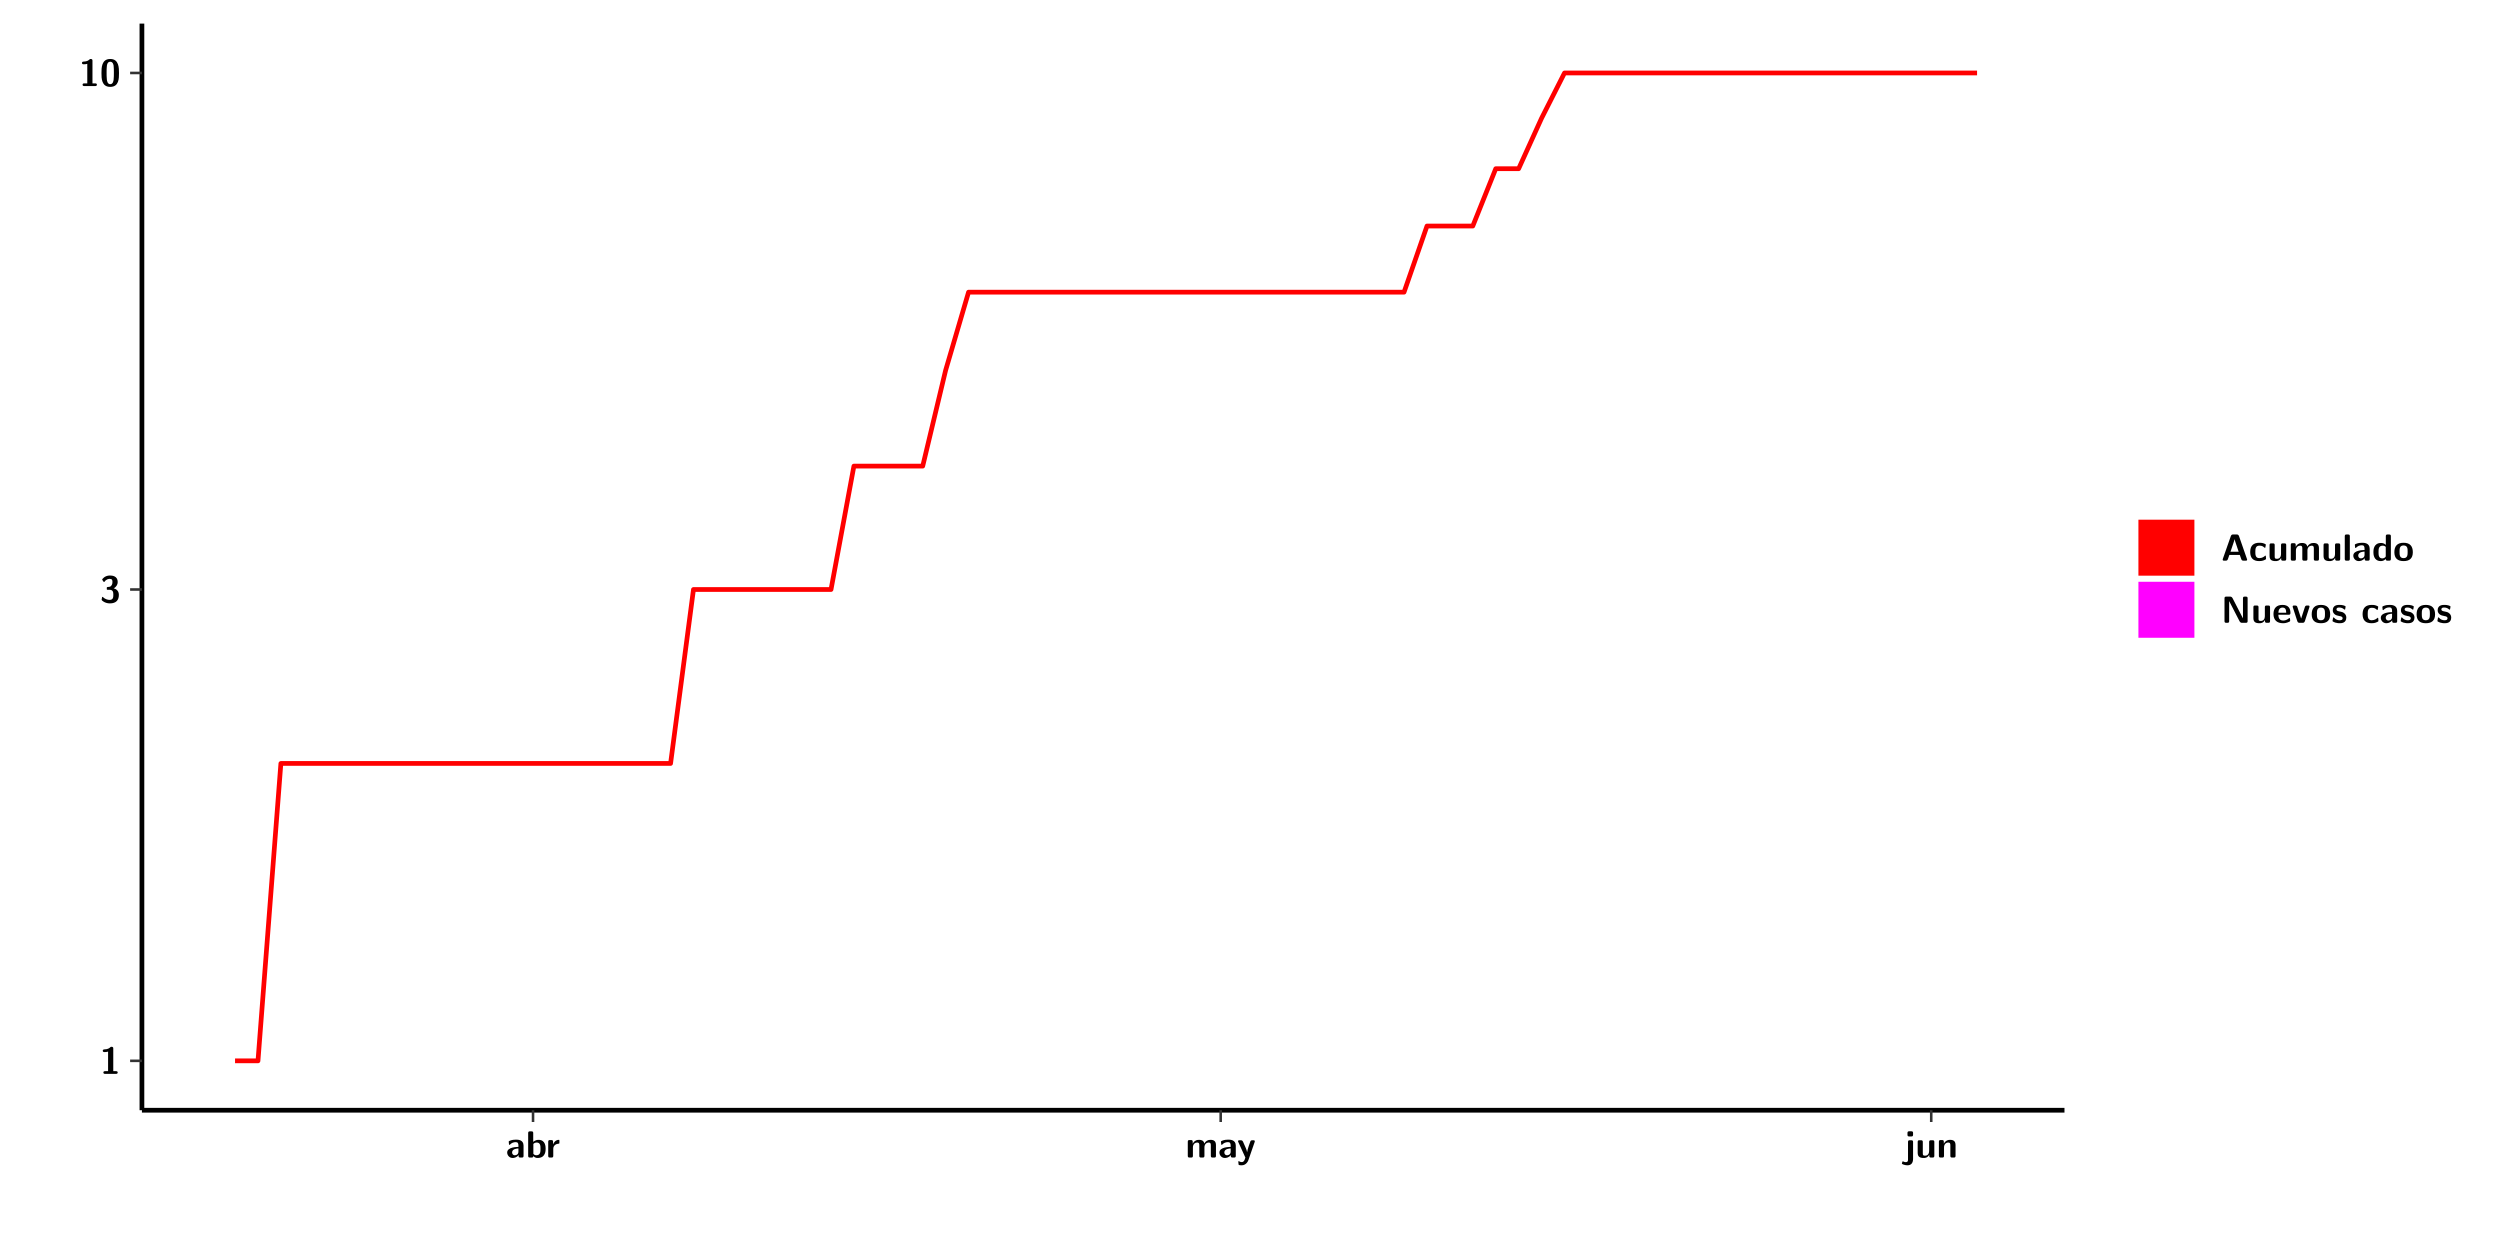
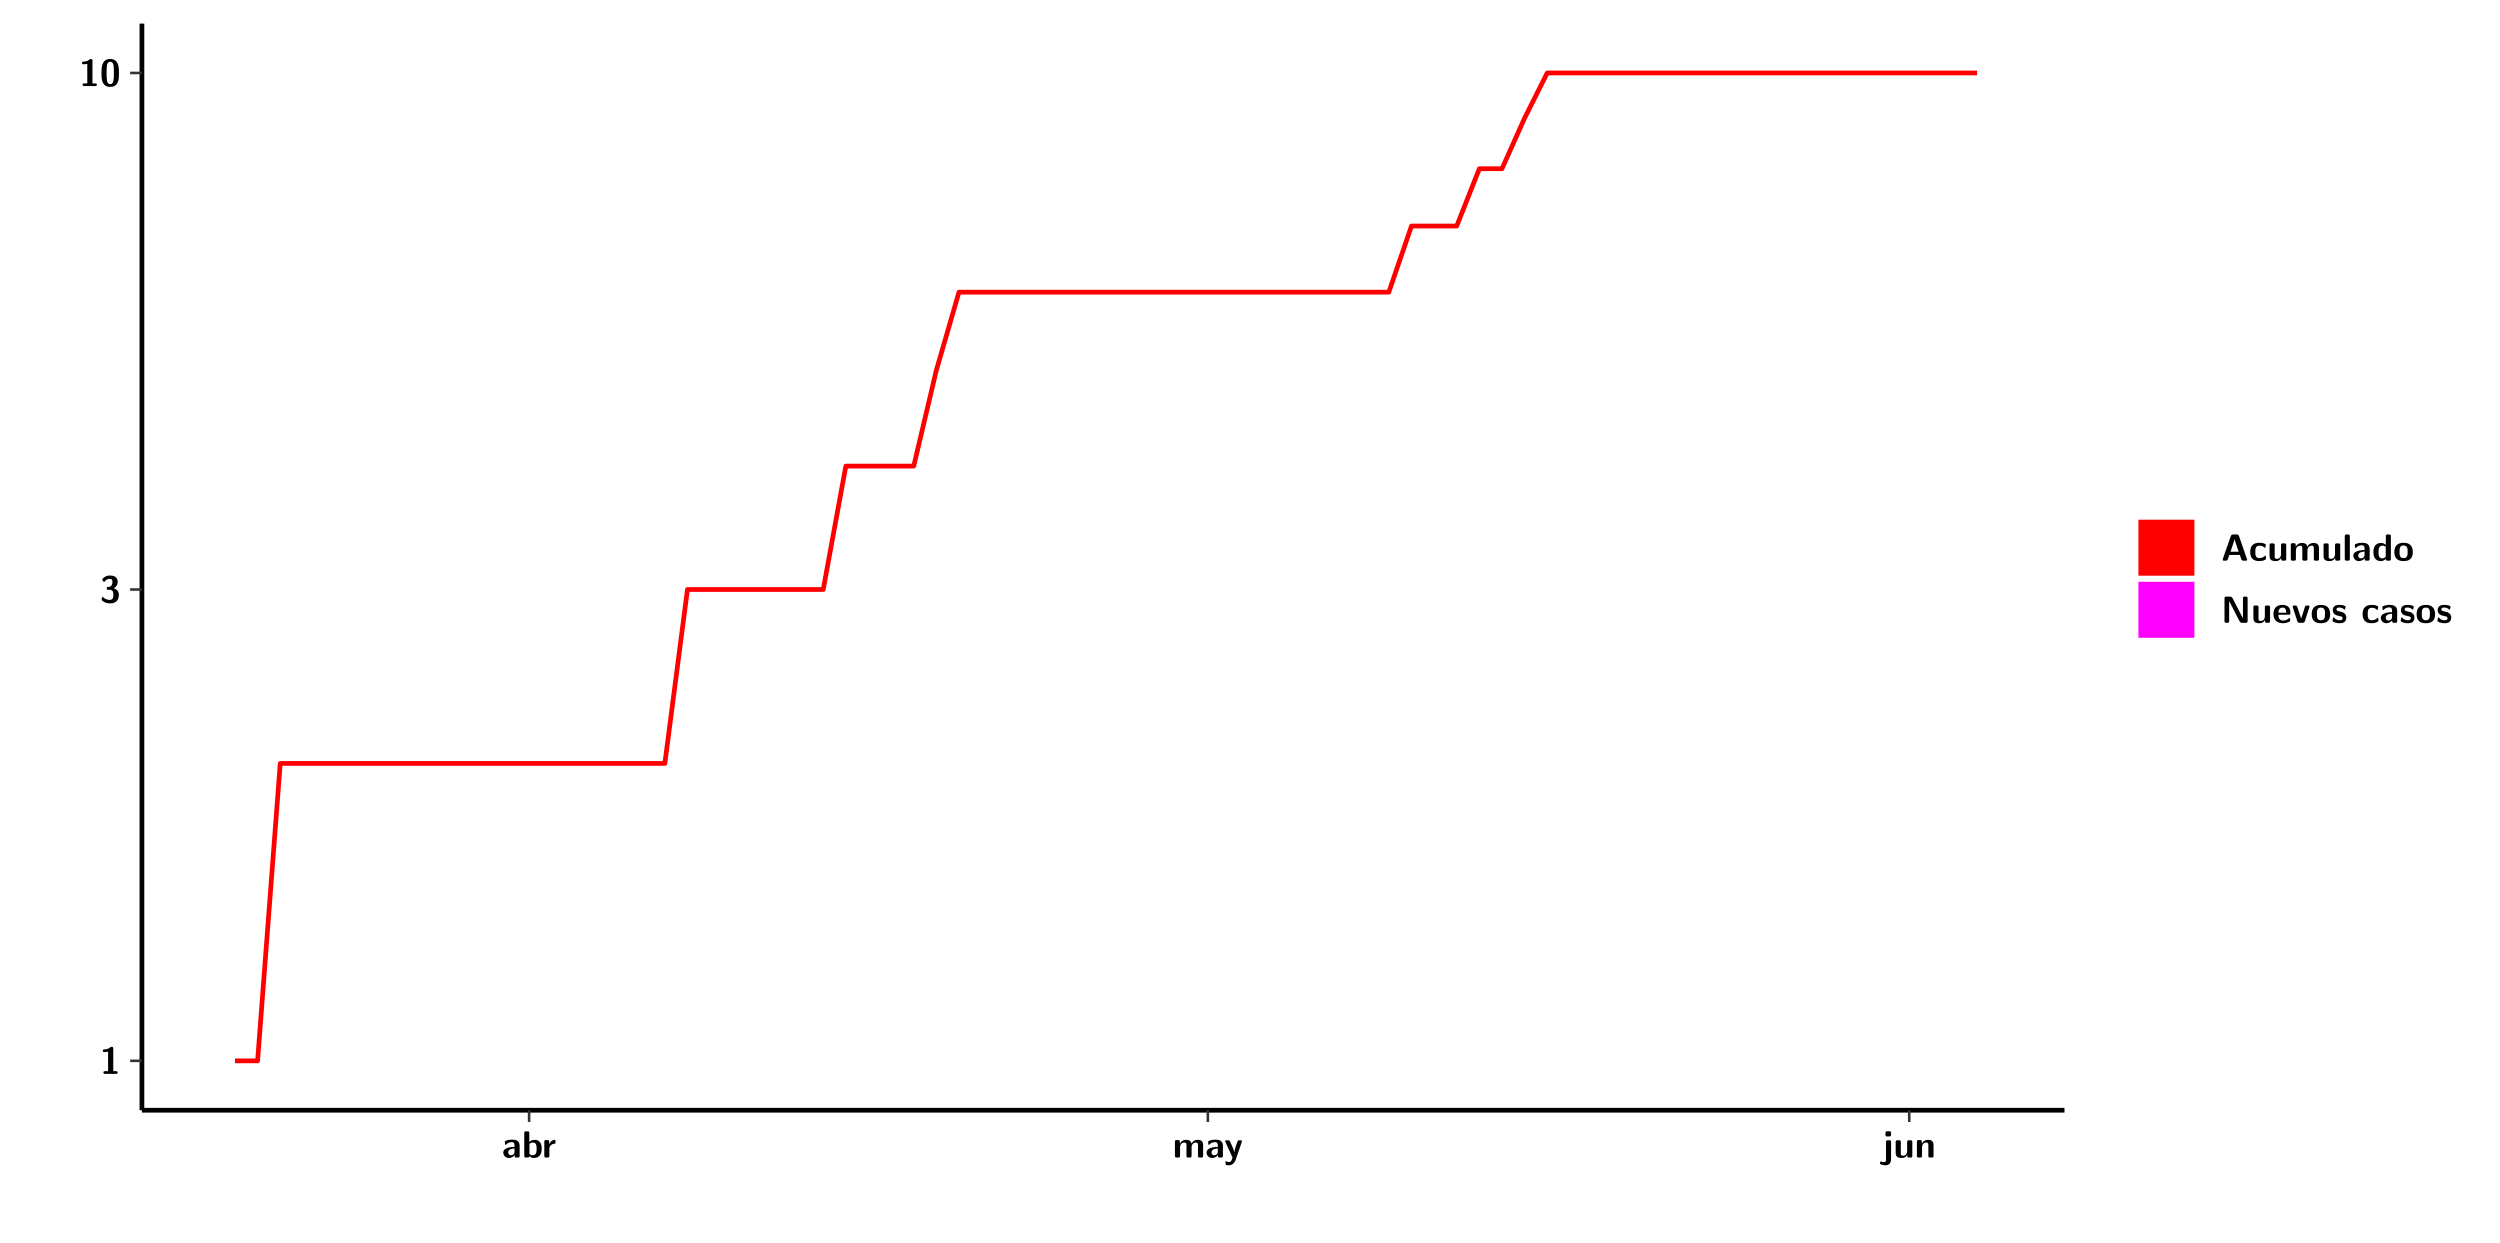
<svg xmlns="http://www.w3.org/2000/svg" xmlns:xlink="http://www.w3.org/1999/xlink" width="579.653pt" height="288pt" viewBox="0 0 579.653 288" version="1.1">
  <defs>
    <g>
      <symbol overflow="visible" id="glyph0-0">
        <path style="stroke:none;" d="" />
      </symbol>
      <symbol overflow="visible" id="glyph0-1">
        <path style="stroke:none;" d="M 3.109 -5.859 C 3.109 -6.016 3.109 -6.281 2.719 -6.281 C 2.547 -6.281 2.516 -6.266 2.406 -6.156 C 2.25 -6.016 1.922 -5.688 1.047 -5.672 C 0.891 -5.672 0.672 -5.609 0.672 -5.359 C 0.672 -5.047 0.969 -5.047 1.094 -5.047 C 1.344 -5.047 1.656 -5.078 1.906 -5.156 L 1.906 -0.625 L 1.234 -0.625 C 1.109 -0.625 0.812 -0.625 0.812 -0.312 C 0.812 0 1.109 0 1.234 0 L 3.719 0 C 3.828 0 4.141 0 4.141 -0.312 C 4.141 -0.625 3.828 -0.625 3.719 -0.625 L 3.109 -0.625 Z M 3.109 -5.859 " />
      </symbol>
      <symbol overflow="visible" id="glyph0-2">
        <path style="stroke:none;" d="M 0.844 -4.859 C 0.906 -4.766 0.953 -4.766 0.969 -4.766 C 1.031 -4.766 1.047 -4.797 1.094 -4.859 C 1.547 -5.5 2.172 -5.5 2.281 -5.5 C 2.844 -5.5 2.922 -5.203 2.922 -4.781 C 2.922 -4.656 2.922 -4.234 2.641 -3.906 C 2.438 -3.656 2.219 -3.641 1.953 -3.625 C 1.859 -3.609 1.688 -3.609 1.672 -3.578 C 1.609 -3.562 1.609 -3.5 1.609 -3.359 L 1.609 -3.203 C 1.609 -2.984 1.609 -2.969 1.844 -2.969 L 2.219 -2.969 C 3.031 -2.969 3.125 -2.469 3.125 -1.797 C 3.125 -1.203 3.062 -0.625 2.266 -0.625 C 1.984 -0.625 1.328 -0.688 0.75 -1.25 C 0.672 -1.328 0.656 -1.328 0.625 -1.328 C 0.531 -1.328 0.516 -1.25 0.516 -1.234 C 0.516 -1.234 0.406 -0.672 0.406 -0.625 C 0.406 -0.516 1.156 0.188 2.312 0.188 C 3.812 0.188 4.406 -0.609 4.406 -1.781 C 4.406 -2.562 3.984 -3.109 3.203 -3.297 C 3.906 -3.688 4.141 -4.266 4.141 -4.766 C 4.141 -6.156 2.891 -6.281 2.328 -6.281 C 1.125 -6.281 0.531 -5.422 0.531 -5.344 C 0.531 -5.297 0.594 -5.219 0.594 -5.219 Z M 0.844 -4.859 " />
      </symbol>
      <symbol overflow="visible" id="glyph0-3">
        <path style="stroke:none;" d="M 4.438 -3 C 4.438 -4.203 4.438 -6.281 2.406 -6.281 C 0.375 -6.281 0.375 -4.219 0.375 -3 C 0.375 -1.812 0.375 0.188 2.406 0.188 C 4.438 0.188 4.438 -1.781 4.438 -3 Z M 2.406 -0.438 C 1.75 -0.438 1.656 -1.25 1.625 -1.484 C 1.562 -1.953 1.562 -2.766 1.562 -3.125 C 1.562 -3.641 1.562 -4.203 1.625 -4.641 C 1.641 -4.875 1.734 -5.641 2.406 -5.641 C 3.047 -5.641 3.156 -4.906 3.188 -4.734 C 3.25 -4.281 3.25 -3.594 3.25 -3.125 C 3.25 -2.625 3.25 -1.953 3.188 -1.469 C 3.156 -1.234 3.062 -0.438 2.406 -0.438 Z M 2.406 -0.438 " />
      </symbol>
      <symbol overflow="visible" id="glyph0-4">
        <path style="stroke:none;" d="M 4.062 -2.766 C 4.062 -4.156 2.734 -4.156 2.297 -4.156 C 1.891 -4.156 1.453 -4.125 0.859 -3.891 C 0.672 -3.797 0.625 -3.781 0.625 -3.688 C 0.625 -3.625 0.688 -3.109 0.688 -3.047 C 0.703 -2.984 0.75 -2.938 0.812 -2.938 C 0.844 -2.938 0.875 -2.969 0.906 -3 C 1.281 -3.391 1.719 -3.578 2.266 -3.578 C 2.734 -3.578 2.875 -3.297 2.875 -2.781 L 2.875 -2.469 C 2.562 -2.469 0.266 -2.453 0.266 -1.172 C 0.266 -0.547 0.766 0.094 1.531 0.094 C 1.828 0.094 2.484 0.016 2.906 -0.594 L 2.906 -0.422 C 2.906 -0.141 2.969 0 3.328 0 L 3.641 0 C 3.984 0 4.062 -0.109 4.062 -0.422 Z M 2.875 -1.344 C 2.875 -0.531 2.047 -0.531 2.016 -0.531 C 1.641 -0.531 1.406 -0.844 1.406 -1.188 C 1.406 -2.047 2.625 -2.109 2.875 -2.109 Z M 2.875 -1.344 " />
      </symbol>
      <symbol overflow="visible" id="glyph0-5">
        <path style="stroke:none;" d="M 1.703 -5.656 C 1.703 -5.938 1.641 -6.078 1.281 -6.078 L 0.953 -6.078 C 0.641 -6.078 0.531 -5.984 0.531 -5.656 L 0.531 -0.422 C 0.531 -0.109 0.625 0 0.953 0 L 1.312 0 C 1.453 0 1.719 0 1.734 -0.344 C 2.125 0.094 2.578 0.094 2.719 0.094 C 4.578 0.094 4.578 -1.594 4.578 -2.031 C 4.578 -2.453 4.578 -4.109 2.938 -4.109 C 2.219 -4.109 1.781 -3.703 1.703 -3.625 Z M 1.734 -3.172 C 1.844 -3.281 2.109 -3.484 2.5 -3.484 C 3.391 -3.484 3.391 -2.672 3.391 -2.016 C 3.391 -1.375 3.391 -0.531 2.406 -0.531 C 2.047 -0.531 1.828 -0.75 1.734 -0.875 Z M 1.734 -3.172 " />
      </symbol>
      <symbol overflow="visible" id="glyph0-6">
        <path style="stroke:none;" d="M 1.703 -2.016 C 1.703 -2.844 2.391 -3.188 2.938 -3.219 C 3.109 -3.234 3.125 -3.234 3.125 -3.469 L 3.125 -3.875 C 3.125 -4.047 3.125 -4.109 2.969 -4.109 C 2.719 -4.109 2.078 -4.031 1.672 -3.078 L 1.656 -3.078 L 1.656 -3.641 C 1.656 -3.922 1.594 -4.062 1.234 -4.062 L 0.953 -4.062 C 0.641 -4.062 0.531 -3.969 0.531 -3.641 L 0.531 -0.422 C 0.531 -0.109 0.625 0 0.953 0 L 1.281 0 C 1.609 0 1.703 -0.109 1.703 -0.422 Z M 1.703 -2.016 " />
      </symbol>
      <symbol overflow="visible" id="glyph0-7">
        <path style="stroke:none;" d="M 7.062 -2.844 C 7.062 -3.75 6.672 -4.109 5.781 -4.109 C 5.156 -4.109 4.688 -3.828 4.359 -3.25 C 4.219 -4.078 3.484 -4.109 3.109 -4.109 C 2.938 -4.109 2.578 -4.109 2.188 -3.828 C 1.906 -3.625 1.734 -3.344 1.672 -3.203 L 1.672 -3.641 C 1.672 -3.922 1.609 -4.062 1.25 -4.062 L 0.953 -4.062 C 0.625 -4.062 0.531 -3.969 0.531 -3.641 L 0.531 -0.422 C 0.531 -0.109 0.625 0 0.953 0 L 1.297 0 C 1.625 0 1.719 -0.109 1.719 -0.422 L 1.719 -2.359 C 1.719 -3.141 2.25 -3.484 2.688 -3.484 C 3.109 -3.484 3.203 -3.297 3.203 -2.828 L 3.203 -0.422 C 3.203 -0.109 3.297 0 3.625 0 L 3.969 0 C 4.297 0 4.391 -0.109 4.391 -0.422 L 4.391 -2.359 C 4.391 -3.141 4.922 -3.484 5.359 -3.484 C 5.781 -3.484 5.875 -3.297 5.875 -2.828 L 5.875 -0.422 C 5.875 -0.109 5.969 0 6.297 0 L 6.641 0 C 6.984 0 7.062 -0.109 7.062 -0.422 Z M 7.062 -2.844 " />
      </symbol>
      <symbol overflow="visible" id="glyph0-8">
        <path style="stroke:none;" d="M 4.109 -3.609 C 4.141 -3.719 4.141 -3.734 4.141 -3.781 C 4.141 -4.016 3.906 -4.016 3.797 -4.016 L 3.609 -4.016 C 3.469 -4.016 3.266 -4.016 3.141 -3.812 C 3.109 -3.766 2.406 -1.828 2.359 -1.25 L 2.344 -1.25 C 2.312 -1.672 1.953 -2.484 1.562 -3.328 C 1.328 -3.891 1.266 -4.016 0.828 -4.016 L 0.594 -4.016 C 0.469 -4.016 0.25 -4.016 0.25 -3.781 C 0.25 -3.75 0.281 -3.688 0.297 -3.641 L 1.953 0 C 1.891 0.188 1.859 0.281 1.828 0.375 C 1.734 0.656 1.578 1.047 1.109 1.047 C 0.812 1.047 0.609 0.922 0.516 0.875 C 0.469 0.844 0.453 0.828 0.422 0.828 C 0.391 0.828 0.312 0.859 0.312 0.969 C 0.312 1.031 0.375 1.641 0.391 1.672 C 0.469 1.781 0.953 1.797 1.094 1.797 C 2.172 1.797 2.609 0.766 2.672 0.547 Z M 4.109 -3.609 " />
      </symbol>
      <symbol overflow="visible" id="glyph0-9">
        <path style="stroke:none;" d="M 1.969 -5.672 C 1.969 -5.953 1.906 -6.094 1.547 -6.094 L 1.094 -6.094 C 0.766 -6.094 0.672 -5.984 0.672 -5.672 L 0.672 -5.312 C 0.672 -5.031 0.734 -4.891 1.094 -4.891 L 1.547 -4.891 C 1.875 -4.891 1.969 -5 1.969 -5.312 Z M 0.797 0.484 C 0.797 0.703 0.797 1.062 0.25 1.062 C 0.156 1.062 -0.094 1.031 -0.266 0.922 C -0.359 0.875 -0.375 0.875 -0.406 0.875 C -0.484 0.875 -0.5 0.922 -0.547 1.094 C -0.609 1.281 -0.625 1.359 -0.625 1.391 C -0.625 1.547 0.109 1.797 0.656 1.797 C 1.625 1.797 1.969 1.141 1.969 0.281 L 1.969 -3.594 C 1.969 -3.875 1.906 -4.016 1.547 -4.016 L 1.219 -4.016 C 0.891 -4.016 0.797 -3.906 0.797 -3.594 Z M 0.797 0.484 " />
      </symbol>
      <symbol overflow="visible" id="glyph0-10">
        <path style="stroke:none;" d="M 4.391 -3.594 C 4.391 -3.875 4.328 -4.016 3.969 -4.016 L 3.609 -4.016 C 3.281 -4.016 3.188 -3.906 3.188 -3.594 L 3.188 -1.516 C 3.188 -0.938 2.891 -0.438 2.266 -0.438 C 1.766 -0.438 1.719 -0.562 1.719 -1.031 L 1.719 -3.594 C 1.719 -3.875 1.656 -4.016 1.297 -4.016 L 0.953 -4.016 C 0.625 -4.016 0.531 -3.922 0.531 -3.594 L 0.531 -1.109 C 0.531 -0.172 1.031 0.094 1.953 0.094 C 2.188 0.094 2.812 0.094 3.219 -0.656 L 3.219 -0.422 C 3.219 -0.141 3.281 0 3.641 0 L 3.969 0 C 4.297 0 4.391 -0.109 4.391 -0.422 Z M 4.391 -3.594 " />
      </symbol>
      <symbol overflow="visible" id="glyph0-11">
        <path style="stroke:none;" d="M 4.391 -2.844 C 4.391 -3.75 4 -4.109 3.109 -4.109 C 2.188 -4.109 1.781 -3.438 1.672 -3.203 L 1.672 -3.641 C 1.672 -3.922 1.609 -4.062 1.25 -4.062 L 0.953 -4.062 C 0.625 -4.062 0.531 -3.969 0.531 -3.641 L 0.531 -0.422 C 0.531 -0.109 0.625 0 0.953 0 L 1.297 0 C 1.625 0 1.719 -0.109 1.719 -0.422 L 1.719 -2.359 C 1.719 -3.125 2.219 -3.484 2.688 -3.484 C 3.109 -3.484 3.188 -3.281 3.188 -2.828 L 3.188 -0.422 C 3.188 -0.141 3.25 0 3.609 0 L 3.969 0 C 4.297 0 4.391 -0.109 4.391 -0.422 Z M 4.391 -2.844 " />
      </symbol>
      <symbol overflow="visible" id="glyph0-12">
        <path style="stroke:none;" d="M 4.156 -5.703 C 4.031 -6.078 3.766 -6.078 3.594 -6.078 L 2.828 -6.078 C 2.641 -6.078 2.391 -6.078 2.266 -5.703 L 0.406 -0.406 C 0.375 -0.297 0.375 -0.281 0.375 -0.234 C 0.375 0 0.594 0 0.703 0 L 1.031 0 C 1.188 0 1.453 0 1.578 -0.344 L 1.922 -1.328 L 4.344 -1.328 L 4.641 -0.484 C 4.75 -0.172 4.812 0 5.234 0 L 5.703 0 C 5.828 0 6.047 0 6.047 -0.234 C 6.047 -0.281 6.047 -0.297 6 -0.406 Z M 2.812 -3.938 C 2.938 -4.328 3.062 -4.656 3.125 -4.969 L 3.141 -4.969 C 3.188 -4.766 3.188 -4.75 3.25 -4.547 L 4.078 -2.078 L 2.188 -2.078 Z M 2.812 -3.938 " />
      </symbol>
      <symbol overflow="visible" id="glyph0-13">
        <path style="stroke:none;" d="M 4 -0.438 C 4 -0.531 3.969 -0.938 3.953 -1.047 C 3.953 -1.078 3.938 -1.172 3.844 -1.172 C 3.812 -1.172 3.797 -1.172 3.703 -1.078 C 3.562 -0.953 3.141 -0.594 2.422 -0.594 C 1.516 -0.594 1.516 -1.469 1.516 -2.031 C 1.516 -2.75 1.562 -3.484 2.453 -3.484 C 3.031 -3.484 3.266 -3.344 3.578 -3.078 C 3.688 -2.984 3.703 -2.984 3.734 -2.984 C 3.828 -2.984 3.844 -3.062 3.844 -3.094 C 3.859 -3.172 3.953 -3.656 3.953 -3.703 C 3.953 -3.781 3.891 -3.812 3.75 -3.891 C 3.328 -4.078 3.062 -4.156 2.453 -4.156 C 1.141 -4.156 0.328 -3.547 0.328 -2.016 C 0.328 -0.562 1.078 0.094 2.406 0.094 C 2.641 0.094 3.172 0.094 3.75 -0.203 C 4 -0.344 4 -0.344 4 -0.438 Z M 4 -0.438 " />
      </symbol>
      <symbol overflow="visible" id="glyph0-14">
        <path style="stroke:none;" d="M 1.703 -5.656 C 1.703 -5.938 1.641 -6.078 1.281 -6.078 L 0.953 -6.078 C 0.641 -6.078 0.531 -5.984 0.531 -5.656 L 0.531 -0.422 C 0.531 -0.109 0.625 0 0.953 0 L 1.281 0 C 1.609 0 1.703 -0.109 1.703 -0.422 Z M 1.703 -5.656 " />
      </symbol>
      <symbol overflow="visible" id="glyph0-15">
        <path style="stroke:none;" d="M 4.375 -5.656 C 4.375 -5.938 4.312 -6.078 3.953 -6.078 L 3.625 -6.078 C 3.297 -6.078 3.203 -5.969 3.203 -5.656 L 3.203 -3.672 C 2.812 -4.047 2.375 -4.109 2.109 -4.109 C 0.328 -4.109 0.328 -2.422 0.328 -2 C 0.328 -1.594 0.328 0.094 2.062 0.094 C 2.422 0.094 2.812 -0.016 3.188 -0.406 C 3.188 -0.094 3.297 0 3.609 0 L 3.953 0 C 4.281 0 4.375 -0.109 4.375 -0.422 Z M 3.188 -1.094 C 3.188 -0.953 3.188 -0.875 2.922 -0.688 C 2.703 -0.547 2.5 -0.531 2.406 -0.531 C 1.516 -0.531 1.516 -1.344 1.516 -2 C 1.516 -2.656 1.516 -3.484 2.5 -3.484 C 2.75 -3.484 2.984 -3.391 3.188 -3.203 Z M 3.188 -1.094 " />
      </symbol>
      <symbol overflow="visible" id="glyph0-16">
        <path style="stroke:none;" d="M 4.547 -1.969 C 4.547 -3.406 3.844 -4.156 2.406 -4.156 C 0.953 -4.156 0.266 -3.391 0.266 -1.969 C 0.266 -0.547 1.031 0.094 2.406 0.094 C 3.781 0.094 4.547 -0.531 4.547 -1.969 Z M 2.406 -0.594 C 1.469 -0.594 1.469 -1.375 1.469 -2.078 C 1.469 -2.75 1.469 -3.531 2.406 -3.531 C 3.344 -3.531 3.344 -2.766 3.344 -2.078 C 3.344 -1.391 3.344 -0.594 2.406 -0.594 Z M 2.406 -0.594 " />
      </symbol>
      <symbol overflow="visible" id="glyph0-17">
        <path style="stroke:none;" d="M 2.656 -5.734 C 2.469 -6.078 2.203 -6.078 2.031 -6.078 L 1.219 -6.078 C 0.906 -6.078 0.797 -5.984 0.797 -5.656 L 0.797 -0.422 C 0.797 -0.109 0.891 0 1.219 0 L 1.453 0 C 1.781 0 1.875 -0.109 1.875 -0.422 L 1.875 -5.016 L 1.891 -5.016 L 4.297 -0.344 C 4.484 0 4.75 0 4.922 0 L 5.734 0 C 6.062 0 6.156 -0.109 6.156 -0.422 L 6.156 -5.656 C 6.156 -5.938 6.094 -6.078 5.734 -6.078 L 5.5 -6.078 C 5.156 -6.078 5.078 -5.969 5.078 -5.656 L 5.078 -1.062 L 5.062 -1.062 Z M 2.656 -5.734 " />
      </symbol>
      <symbol overflow="visible" id="glyph0-18">
        <path style="stroke:none;" d="M 3.781 -1.875 C 3.984 -1.875 4.203 -1.891 4.203 -2.281 C 4.203 -3.406 3.672 -4.156 2.359 -4.156 C 0.969 -4.156 0.266 -3.375 0.266 -2.047 C 0.266 -0.609 1.109 0.094 2.484 0.094 C 2.812 0.094 3.312 0.047 3.891 -0.234 C 4.078 -0.328 4.141 -0.359 4.141 -0.469 C 4.141 -0.531 4.125 -0.781 4.109 -0.844 C 4.078 -1.125 4.062 -1.125 3.984 -1.125 C 3.953 -1.125 3.938 -1.125 3.844 -1.047 C 3.328 -0.594 2.797 -0.531 2.516 -0.531 C 1.531 -0.531 1.422 -1.312 1.391 -1.875 Z M 1.406 -2.344 C 1.422 -2.875 1.609 -3.531 2.359 -3.531 C 3.062 -3.531 3.203 -3.031 3.219 -2.344 Z M 1.406 -2.344 " />
      </symbol>
      <symbol overflow="visible" id="glyph0-19">
        <path style="stroke:none;" d="M 4.109 -3.609 C 4.141 -3.719 4.141 -3.75 4.141 -3.766 C 4.141 -4.016 3.922 -4.016 3.797 -4.016 L 3.609 -4.016 C 3.25 -4.016 3.141 -3.891 3.062 -3.641 L 2.203 -0.984 L 1.328 -3.641 C 1.266 -3.828 1.203 -4.016 0.781 -4.016 L 0.578 -4.016 C 0.453 -4.016 0.234 -4.016 0.234 -3.766 C 0.234 -3.75 0.234 -3.719 0.266 -3.609 L 1.312 -0.375 C 1.438 0 1.703 0 1.859 0 L 2.5 0 C 2.672 0 2.938 0 3.062 -0.375 Z M 4.109 -3.609 " />
      </symbol>
      <symbol overflow="visible" id="glyph0-20">
        <path style="stroke:none;" d="M 3.469 -1.234 C 3.469 -1.734 3.203 -2.031 3.047 -2.172 C 2.703 -2.484 2.391 -2.547 2.031 -2.609 C 1.547 -2.703 1.188 -2.766 1.188 -3.109 C 1.188 -3.469 1.484 -3.547 1.828 -3.547 C 2.406 -3.547 2.719 -3.328 2.953 -3.125 C 3.047 -3.047 3.062 -3.047 3.094 -3.047 C 3.188 -3.047 3.203 -3.125 3.203 -3.156 C 3.219 -3.219 3.312 -3.719 3.312 -3.766 C 3.312 -3.906 2.844 -4.031 2.75 -4.062 C 2.406 -4.156 2.125 -4.156 1.891 -4.156 C 1.5 -4.156 0.328 -4.156 0.328 -2.906 C 0.328 -2.484 0.516 -2.219 0.75 -2 C 1.062 -1.734 1.406 -1.672 1.906 -1.562 C 2.156 -1.531 2.609 -1.453 2.609 -1.062 C 2.609 -0.656 2.266 -0.594 1.922 -0.594 C 1.531 -0.594 1.047 -0.703 0.625 -1.188 C 0.594 -1.234 0.562 -1.266 0.516 -1.266 C 0.422 -1.266 0.406 -1.188 0.391 -1.125 C 0.375 -1.016 0.266 -0.516 0.266 -0.422 C 0.266 -0.266 0.922 -0.062 0.922 -0.047 C 1.406 0.094 1.766 0.094 1.922 0.094 C 2.359 0.094 3.469 0.062 3.469 -1.234 Z M 3.469 -1.234 " />
      </symbol>
    </g>
    <clipPath id="clip1">
      <path d="M 0 0 L 576.008 0 L 576.008 288 L 0 288 Z M 0 0 " />
    </clipPath>
    <clipPath id="clip2">
      <path d="M 32.906 5.477 L 478.672 5.477 L 478.672 257.414 L 32.906 257.414 Z M 32.906 5.477 " />
    </clipPath>
  </defs>
  <g id="surface1">
    <g clip-path="url(#clip1)" clip-rule="nonzero">
      <path style="fill-rule:nonzero;fill:rgb(100%,100%,100%);fill-opacity:1;stroke-width:0.598;stroke-linecap:round;stroke-linejoin:round;stroke:rgb(100%,100%,100%);stroke-opacity:1;stroke-miterlimit:10;" d="M 0 0 L 0 288.004 L 576.008 288.004 L 576.008 0 Z M 0 0 " transform="matrix(1,0,0,-1,0,288)" />
    </g>
    <g clip-path="url(#clip2)" clip-rule="nonzero">
      <path style=" stroke:none;fill-rule:nonzero;fill:rgb(100%,100%,100%);fill-opacity:1;" d="M 32.906 257.414 L 32.906 5.477 L 478.672 5.477 L 478.672 257.414 Z M 32.906 257.414 " />
    </g>
-     <path style="fill:none;stroke-width:1.096;stroke-linecap:butt;stroke-linejoin:round;stroke:rgb(100%,0%,0%);stroke-opacity:1;stroke-miterlimit:10;" d="M 54.496 42.031 L 59.816 42.031 L 65.125 110.984 L 155.48 110.984 L 160.789 151.316 L 192.68 151.316 L 197.988 179.926 L 213.941 179.926 L 219.25 202.125 L 224.57 220.258 L 325.543 220.258 L 330.863 235.59 L 341.484 235.59 L 346.805 248.879 L 352.113 248.879 L 357.434 260.598 L 362.746 271.078 L 458.406 271.078 " transform="matrix(1,0,0,-1,0,288)" />
+     <path style="fill:none;stroke-width:1.096;stroke-linecap:butt;stroke-linejoin:round;stroke:rgb(100%,0%,0%);stroke-opacity:1;stroke-miterlimit:10;" d="M 54.488 42.031 L 59.727 42.031 L 64.977 110.984 L 154.152 110.984 L 159.395 151.316 L 190.875 151.316 L 196.117 179.926 L 211.859 179.926 L 217.098 202.125 L 222.348 220.258 L 322.016 220.258 L 327.266 235.59 L 337.758 235.59 L 343 248.879 L 348.25 248.879 L 353.488 260.598 L 358.738 271.078 L 458.406 271.078 " transform="matrix(1,0,0,-1,0,288)" />
    <path style="fill:none;stroke-width:1.096;stroke-linecap:butt;stroke-linejoin:round;stroke:rgb(0%,0%,0%);stroke-opacity:1;stroke-miterlimit:10;" d="M 32.906 30.586 L 32.906 282.523 " transform="matrix(1,0,0,-1,0,288)" />
    <g style="fill:rgb(0%,0%,0%);fill-opacity:1;">
      <use xlink:href="#glyph0-1" x="23.153" y="248.986" />
    </g>
    <g style="fill:rgb(0%,0%,0%);fill-opacity:1;">
      <use xlink:href="#glyph0-2" x="23.153" y="139.716" />
    </g>
    <g style="fill:rgb(0%,0%,0%);fill-opacity:1;">
      <use xlink:href="#glyph0-1" x="18.331" y="19.955" />
      <use xlink:href="#glyph0-3" x="23.153" y="19.955" />
    </g>
    <path style="fill:none;stroke-width:0.598;stroke-linecap:butt;stroke-linejoin:round;stroke:rgb(20%,20%,20%);stroke-opacity:1;stroke-miterlimit:10;" d="M 30.168 42.031 L 32.906 42.031 " transform="matrix(1,0,0,-1,0,288)" />
    <path style="fill:none;stroke-width:0.598;stroke-linecap:butt;stroke-linejoin:round;stroke:rgb(20%,20%,20%);stroke-opacity:1;stroke-miterlimit:10;" d="M 30.168 151.316 L 32.906 151.316 " transform="matrix(1,0,0,-1,0,288)" />
    <path style="fill:none;stroke-width:0.598;stroke-linecap:butt;stroke-linejoin:round;stroke:rgb(20%,20%,20%);stroke-opacity:1;stroke-miterlimit:10;" d="M 30.168 271.078 L 32.906 271.078 " transform="matrix(1,0,0,-1,0,288)" />
    <path style="fill:none;stroke-width:1.096;stroke-linecap:butt;stroke-linejoin:round;stroke:rgb(0%,0%,0%);stroke-opacity:1;stroke-miterlimit:10;" d="M 32.906 30.586 L 478.672 30.586 " transform="matrix(1,0,0,-1,0,288)" />
-     <path style="fill:none;stroke-width:0.598;stroke-linecap:butt;stroke-linejoin:round;stroke:rgb(20%,20%,20%);stroke-opacity:1;stroke-miterlimit:10;" d="M 123.59 27.848 L 123.59 30.586 " transform="matrix(1,0,0,-1,0,288)" />
-     <path style="fill:none;stroke-width:0.598;stroke-linecap:butt;stroke-linejoin:round;stroke:rgb(20%,20%,20%);stroke-opacity:1;stroke-miterlimit:10;" d="M 283.031 27.848 L 283.031 30.586 " transform="matrix(1,0,0,-1,0,288)" />
-     <path style="fill:none;stroke-width:0.598;stroke-linecap:butt;stroke-linejoin:round;stroke:rgb(20%,20%,20%);stroke-opacity:1;stroke-miterlimit:10;" d="M 447.777 27.848 L 447.777 30.586 " transform="matrix(1,0,0,-1,0,288)" />
+     <path style="fill:none;stroke-width:0.598;stroke-linecap:butt;stroke-linejoin:round;stroke:rgb(20%,20%,20%);stroke-opacity:1;stroke-miterlimit:10;" d="M 122.68 27.848 L 122.68 30.586 " transform="matrix(1,0,0,-1,0,288)" />
+     <path style="fill:none;stroke-width:0.598;stroke-linecap:butt;stroke-linejoin:round;stroke:rgb(20%,20%,20%);stroke-opacity:1;stroke-miterlimit:10;" d="M 280.055 27.848 L 280.055 30.586 " transform="matrix(1,0,0,-1,0,288)" />
+     <path style="fill:none;stroke-width:0.598;stroke-linecap:butt;stroke-linejoin:round;stroke:rgb(20%,20%,20%);stroke-opacity:1;stroke-miterlimit:10;" d="M 442.676 27.848 L 442.676 30.586 " transform="matrix(1,0,0,-1,0,288)" />
    <g style="fill:rgb(0%,0%,0%);fill-opacity:1;">
-       <use xlink:href="#glyph0-4" x="117.328" y="268.394" />
-       <use xlink:href="#glyph0-5" x="121.931" y="268.394" />
+       <use xlink:href="#glyph0-4" x="116.421" y="268.394" />
+       <use xlink:href="#glyph0-5" x="121.024" y="268.394" />
    </g>
    <g style="fill:rgb(0%,0%,0%);fill-opacity:1;">
-       <use xlink:href="#glyph0-6" x="126.578" y="268.394" />
+       <use xlink:href="#glyph0-6" x="125.671" y="268.394" />
    </g>
    <g style="fill:rgb(0%,0%,0%);fill-opacity:1;">
-       <use xlink:href="#glyph0-7" x="274.87" y="268.394" />
-       <use xlink:href="#glyph0-4" x="282.468" y="268.394" />
+       <use xlink:href="#glyph0-7" x="271.891" y="268.394" />
+       <use xlink:href="#glyph0-4" x="279.489" y="268.394" />
    </g>
    <g style="fill:rgb(0%,0%,0%);fill-opacity:1;">
-       <use xlink:href="#glyph0-8" x="286.799" y="268.394" />
+       <use xlink:href="#glyph0-8" x="283.82" y="268.394" />
    </g>
    <g style="fill:rgb(0%,0%,0%);fill-opacity:1;">
-       <use xlink:href="#glyph0-9" x="441.597" y="268.394" />
-       <use xlink:href="#glyph0-10" x="444.105" y="268.394" />
-       <use xlink:href="#glyph0-11" x="449.024" y="268.394" />
+       <use xlink:href="#glyph0-9" x="436.496" y="268.394" />
+       <use xlink:href="#glyph0-10" x="439.004" y="268.394" />
+       <use xlink:href="#glyph0-11" x="443.923" y="268.394" />
    </g>
    <path style=" stroke:none;fill-rule:nonzero;fill:rgb(100%,100%,100%);fill-opacity:1;" d="M 489.629 154.062 L 489.629 108.828 L 570.527 108.828 L 570.527 154.062 Z M 489.629 154.062 " />
    <path style=" stroke:none;fill-rule:nonzero;fill:rgb(100%,0%,0%);fill-opacity:1;" d="M 495.816 133.477 L 495.816 120.496 L 508.797 120.496 L 508.797 133.477 Z M 495.816 133.477 " />
    <path style=" stroke:none;fill-rule:nonzero;fill:rgb(100%,0%,100%);fill-opacity:1;" d="M 495.816 147.875 L 495.816 134.891 L 508.797 134.891 L 508.797 147.875 Z M 495.816 147.875 " />
    <g style="fill:rgb(0%,0%,0%);fill-opacity:1;">
      <use xlink:href="#glyph0-12" x="514.979" y="130.002" />
      <use xlink:href="#glyph0-13" x="521.408" y="130.002" />
      <use xlink:href="#glyph0-10" x="525.694" y="130.002" />
      <use xlink:href="#glyph0-7" x="530.613" y="130.002" />
      <use xlink:href="#glyph0-10" x="538.212" y="130.002" />
      <use xlink:href="#glyph0-14" x="543.131" y="130.002" />
      <use xlink:href="#glyph0-4" x="545.372" y="130.002" />
      <use xlink:href="#glyph0-15" x="549.975" y="130.002" />
      <use xlink:href="#glyph0-16" x="554.894" y="130.002" />
    </g>
    <g style="fill:rgb(0%,0%,0%);fill-opacity:1;">
      <use xlink:href="#glyph0-17" x="514.979" y="144.408" />
      <use xlink:href="#glyph0-10" x="521.944" y="144.408" />
      <use xlink:href="#glyph0-18" x="526.864" y="144.408" />
      <use xlink:href="#glyph0-19" x="531.345" y="144.408" />
      <use xlink:href="#glyph0-16" x="535.728" y="144.408" />
      <use xlink:href="#glyph0-20" x="540.55" y="144.408" />
    </g>
    <g style="fill:rgb(0%,0%,0%);fill-opacity:1;">
      <use xlink:href="#glyph0-13" x="547.465" y="144.408" />
      <use xlink:href="#glyph0-4" x="551.751" y="144.408" />
      <use xlink:href="#glyph0-20" x="556.354" y="144.408" />
      <use xlink:href="#glyph0-16" x="560.051" y="144.408" />
      <use xlink:href="#glyph0-20" x="564.872" y="144.408" />
    </g>
  </g>
</svg>
